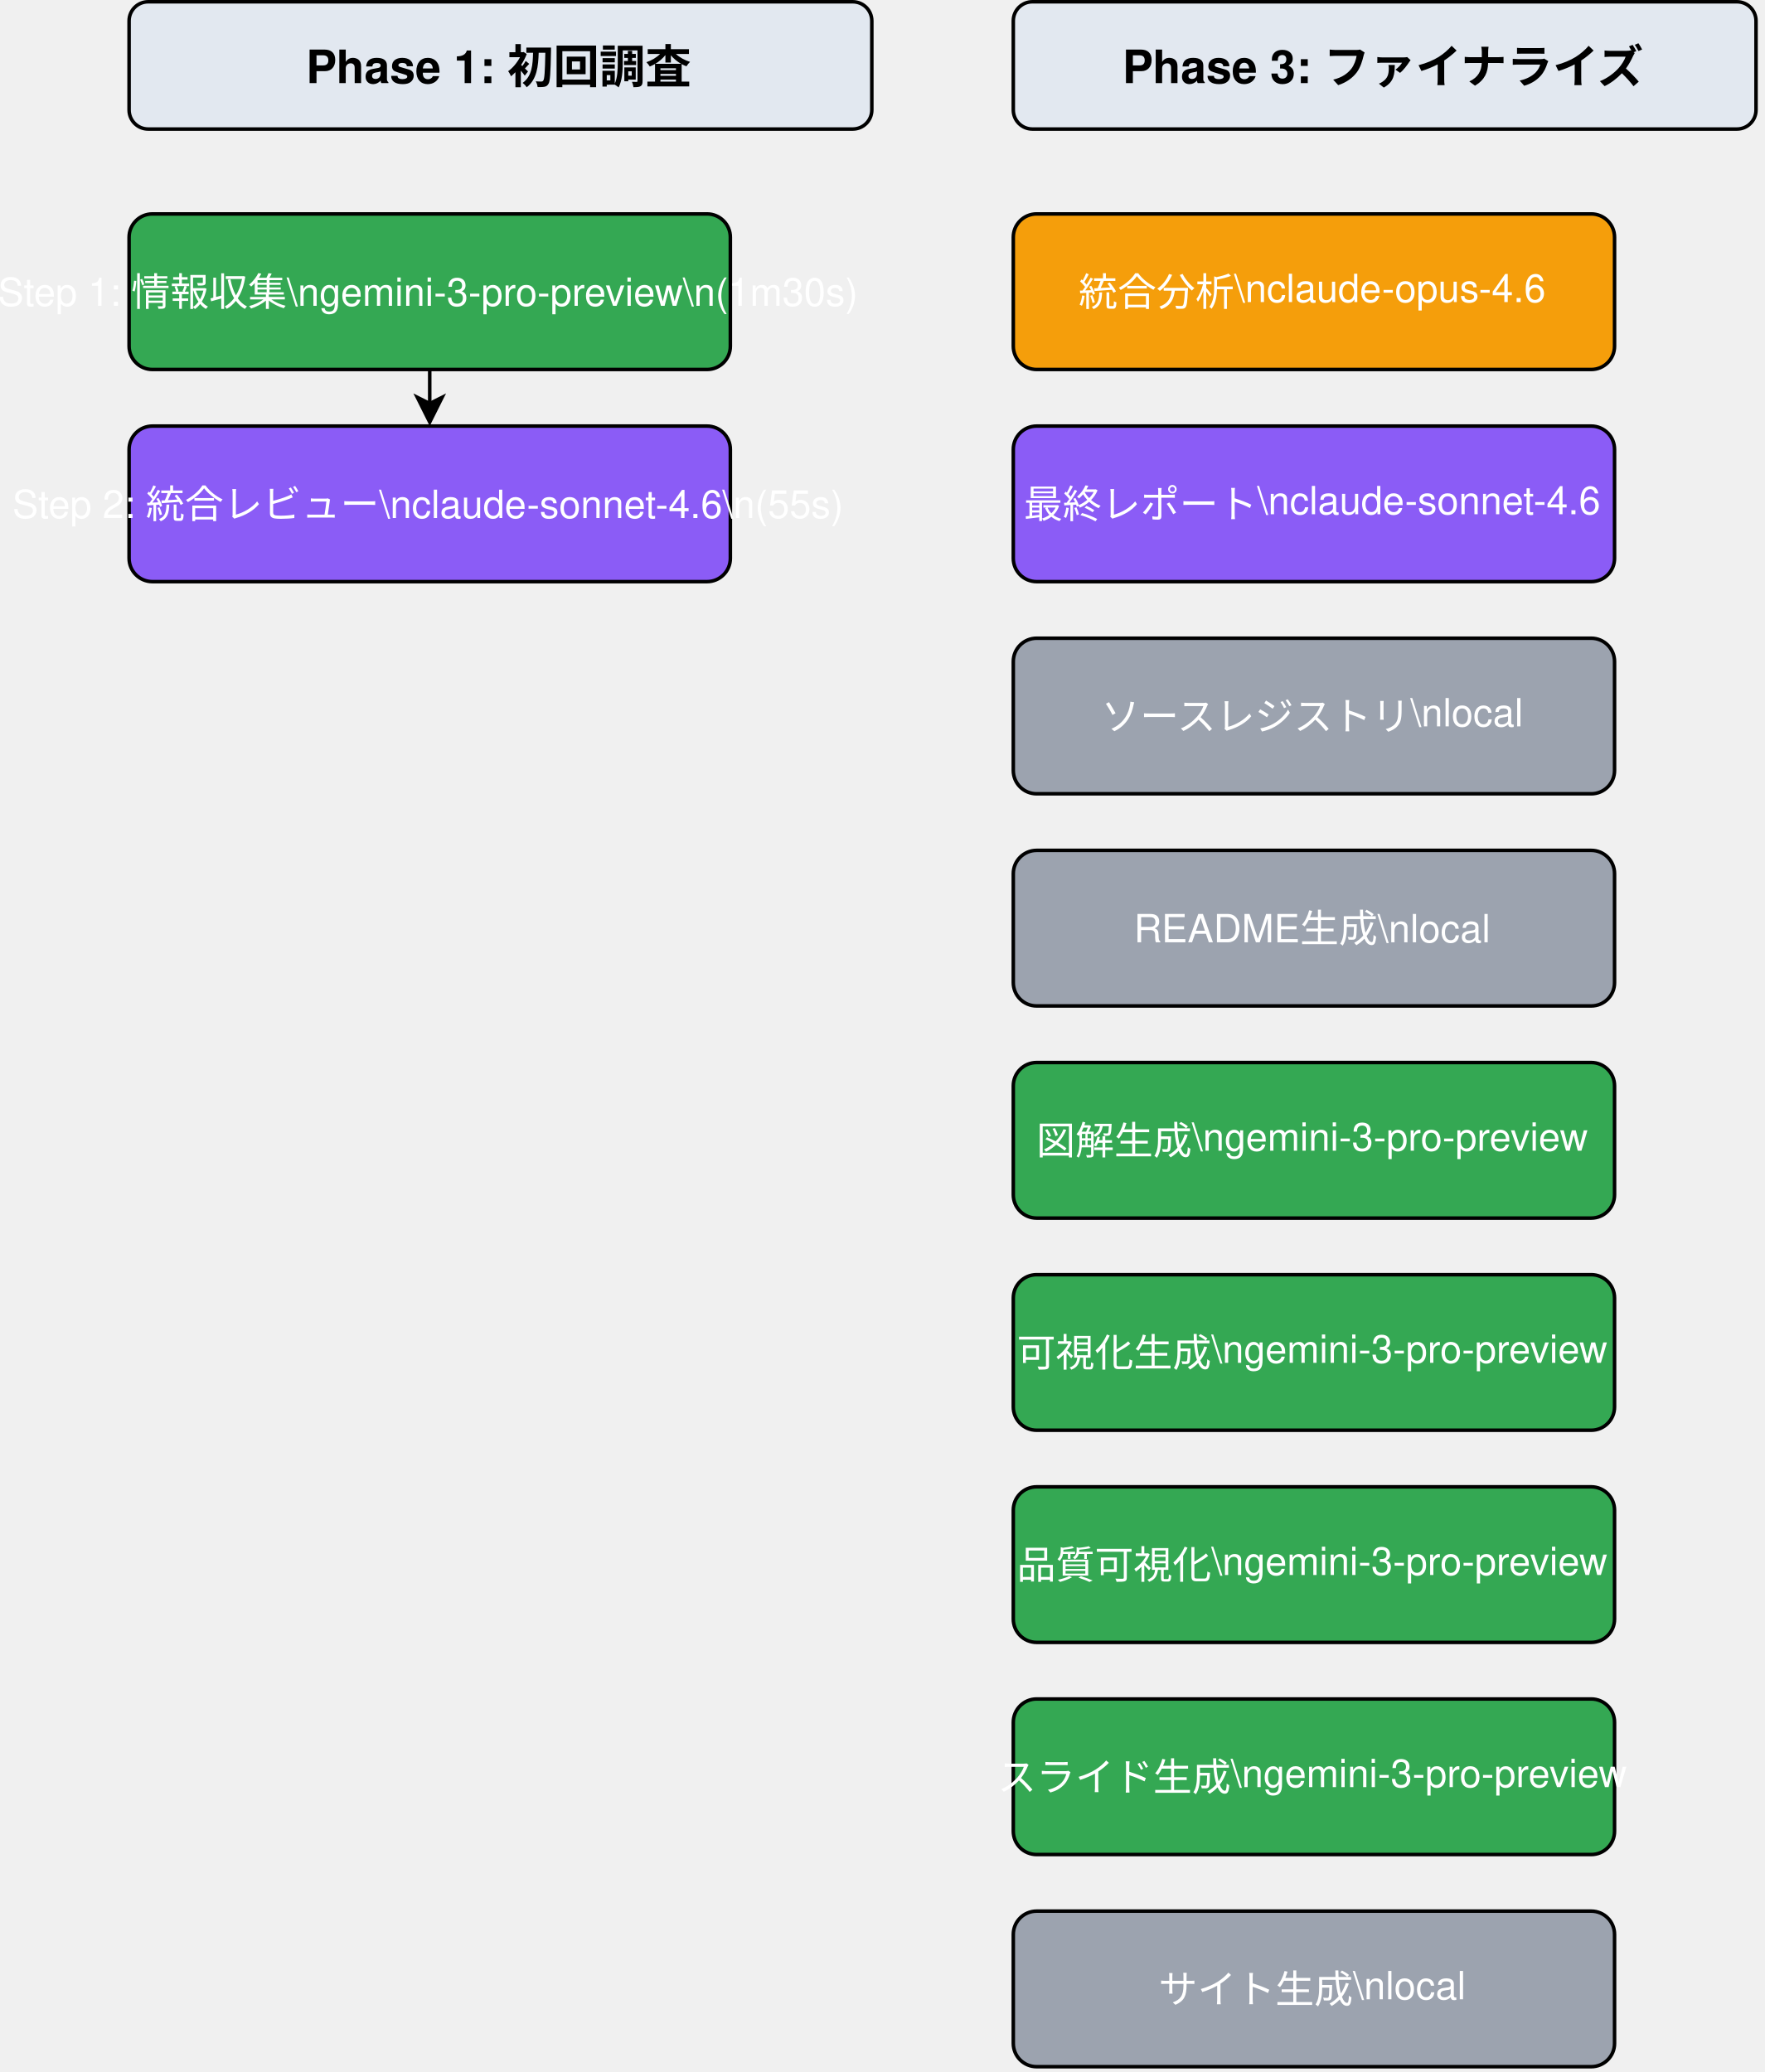
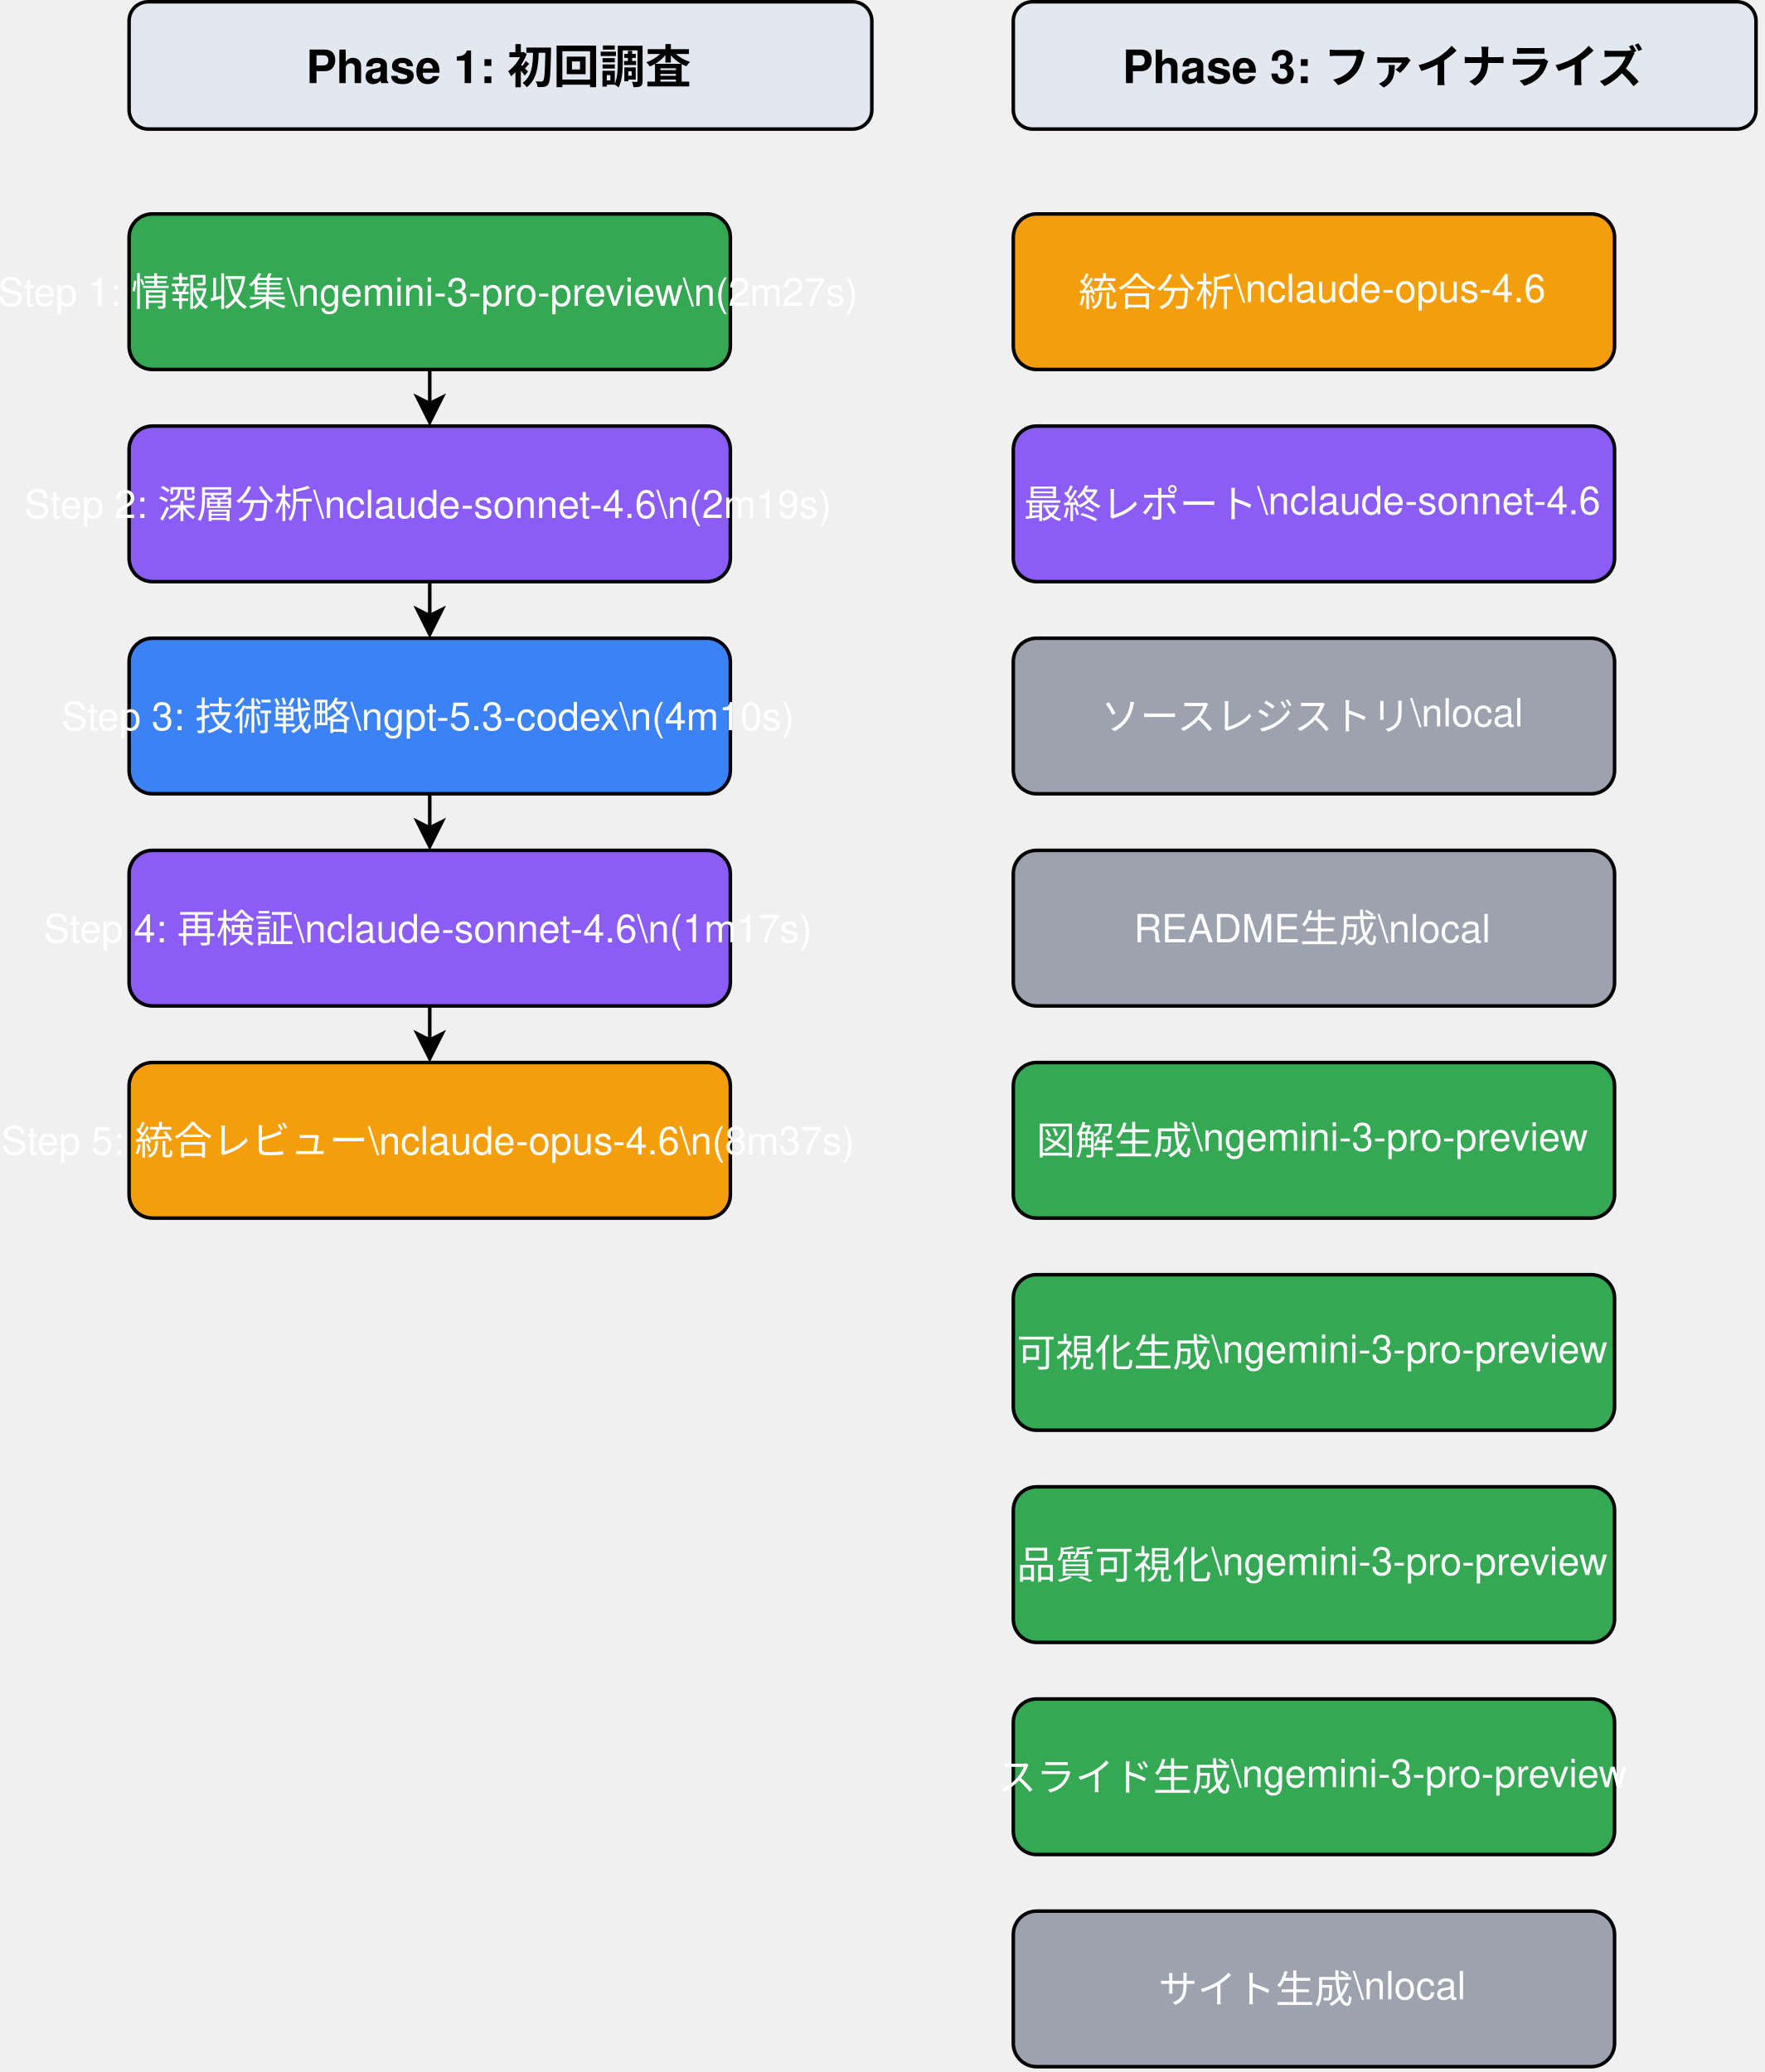
<svg xmlns="http://www.w3.org/2000/svg" style="background: transparent; background-color: transparent; color-scheme: light dark;" version="1.1" width="499px" height="586px" viewBox="0 0 499 586">
  <defs />
  <g>
    <g data-cell-id="0">
      <g data-cell-id="1">
        <g data-cell-id="10">
          <g transform="translate(0.5,0.5)">
            <rect x="36" y="0" width="210" height="36" rx="5.4" ry="5.4" fill="#e2e8f0" stroke="#000000" pointer-events="all" style="fill: light-dark(rgb(226, 232, 240), rgb(34, 39, 46)); stroke: light-dark(rgb(0, 0, 0), rgb(255, 255, 255));" />
          </g>
          <g>
            <g fill="#000000" font-family="Helvetica" font-weight="bold" text-anchor="middle" font-size="13px" style="fill: light-dark(rgb(0, 0, 0), rgb(255, 255, 255));">
              <text x="141" y="23.5">Phase 1: 初回調査</text>
            </g>
          </g>
        </g>
        <g data-cell-id="11">
          <g transform="translate(0.5,0.5)">
            <rect x="36" y="60" width="170" height="44" rx="6.6" ry="6.6" fill="#34a853" stroke="#000000" pointer-events="all" style="fill: light-dark(rgb(52, 168, 83), rgb(47, 146, 73)); stroke: light-dark(rgb(0, 0, 0), rgb(255, 255, 255));" />
          </g>
          <g>
            <g fill="#ffffff" font-family="Helvetica" text-anchor="middle" font-size="11px" style="fill: light-dark(rgb(255, 255, 255), rgb(18, 18, 18));">
-               <text x="121" y="86.5">Step 1: 情報収集\ngemini-3-pro-preview\n(1m30s)</text>
+               <text x="121" y="86.5">Step 1: 情報収集\ngemini-3-pro-preview\n(2m27s)</text>
            </g>
          </g>
        </g>
        <g data-cell-id="12">
          <g transform="translate(0.5,0.5)">
            <rect x="36" y="120" width="170" height="44" rx="6.6" ry="6.6" fill="#8b5cf6" stroke="#000000" pointer-events="all" style="fill: light-dark(rgb(139, 92, 246), rgb(162, 122, 254)); stroke: light-dark(rgb(0, 0, 0), rgb(255, 255, 255));" />
          </g>
          <g>
            <g fill="#ffffff" font-family="Helvetica" text-anchor="middle" font-size="11px" style="fill: light-dark(rgb(255, 255, 255), rgb(18, 18, 18));">
-               <text x="121" y="146.5">Step 2: 統合レビュー\nclaude-sonnet-4.6\n(55s)</text>
+               <text x="121" y="146.5">Step 2: 深層分析\nclaude-sonnet-4.6\n(2m19s)</text>
            </g>
          </g>
        </g>
        <g data-cell-id="13">
+           <g transform="translate(0.5,0.5)">
+             <rect x="36" y="180" width="170" height="44" rx="6.6" ry="6.6" fill="#3b82f6" stroke="#000000" pointer-events="all" style="fill: light-dark(rgb(59, 130, 246), rgb(76, 137, 236)); stroke: light-dark(rgb(0, 0, 0), rgb(255, 255, 255));" />
+           </g>
+           <g>
+             <g fill="#ffffff" font-family="Helvetica" text-anchor="middle" font-size="11px" style="fill: light-dark(rgb(255, 255, 255), rgb(18, 18, 18));">
+               <text x="121" y="206.5">Step 3: 技術戦略\ngpt-5.3-codex\n(4m10s)</text>
+             </g>
+           </g>
+         </g>
+         <g data-cell-id="14">
+           <g transform="translate(0.5,0.5)">
+             <rect x="36" y="240" width="170" height="44" rx="6.6" ry="6.6" fill="#8b5cf6" stroke="#000000" pointer-events="all" style="fill: light-dark(rgb(139, 92, 246), rgb(162, 122, 254)); stroke: light-dark(rgb(0, 0, 0), rgb(255, 255, 255));" />
+           </g>
+           <g>
+             <g fill="#ffffff" font-family="Helvetica" text-anchor="middle" font-size="11px" style="fill: light-dark(rgb(255, 255, 255), rgb(18, 18, 18));">
+               <text x="121" y="266.5">Step 4: 再検証\nclaude-sonnet-4.6\n(1m17s)</text>
+             </g>
+           </g>
+         </g>
+         <g data-cell-id="15">
+           <g transform="translate(0.5,0.5)">
+             <rect x="36" y="300" width="170" height="44" rx="6.6" ry="6.6" fill="#f59e0b" stroke="#000000" pointer-events="all" style="fill: light-dark(rgb(245, 158, 11), rgb(162, 87, 0)); stroke: light-dark(rgb(0, 0, 0), rgb(255, 255, 255));" />
+           </g>
+           <g>
+             <g fill="#ffffff" font-family="Helvetica" text-anchor="middle" font-size="11px" style="fill: light-dark(rgb(255, 255, 255), rgb(18, 18, 18));">
+               <text x="121" y="326.5">Step 5: 統合レビュー\nclaude-opus-4.6\n(8m37s)</text>
+             </g>
+           </g>
+         </g>
+         <g data-cell-id="16">
          <g transform="translate(0.5,0.5)">
            <rect x="286" y="0" width="210" height="36" rx="5.4" ry="5.4" fill="#e2e8f0" stroke="#000000" pointer-events="all" style="fill: light-dark(rgb(226, 232, 240), rgb(34, 39, 46)); stroke: light-dark(rgb(0, 0, 0), rgb(255, 255, 255));" />
          </g>
          <g>
            <g fill="#000000" font-family="Helvetica" font-weight="bold" text-anchor="middle" font-size="13px" style="fill: light-dark(rgb(0, 0, 0), rgb(255, 255, 255));">
              <text x="391" y="23.5">Phase 3: ファイナライズ</text>
            </g>
          </g>
        </g>
-         <g data-cell-id="14">
+         <g data-cell-id="17">
          <g transform="translate(0.5,0.5)">
            <rect x="286" y="60" width="170" height="44" rx="6.6" ry="6.6" fill="#f59e0b" stroke="#000000" pointer-events="all" style="fill: light-dark(rgb(245, 158, 11), rgb(162, 87, 0)); stroke: light-dark(rgb(0, 0, 0), rgb(255, 255, 255));" />
          </g>
          <g>
            <g fill="#ffffff" font-family="Helvetica" text-anchor="middle" font-size="11px" style="fill: light-dark(rgb(255, 255, 255), rgb(18, 18, 18));">
              <text x="371" y="86.5">統合分析\nclaude-opus-4.6</text>
            </g>
          </g>
        </g>
-         <g data-cell-id="15">
+         <g data-cell-id="18">
          <g transform="translate(0.5,0.5)">
            <rect x="286" y="120" width="170" height="44" rx="6.6" ry="6.6" fill="#8b5cf6" stroke="#000000" pointer-events="all" style="fill: light-dark(rgb(139, 92, 246), rgb(162, 122, 254)); stroke: light-dark(rgb(0, 0, 0), rgb(255, 255, 255));" />
          </g>
          <g>
            <g fill="#ffffff" font-family="Helvetica" text-anchor="middle" font-size="11px" style="fill: light-dark(rgb(255, 255, 255), rgb(18, 18, 18));">
              <text x="371" y="146.5">最終レポート\nclaude-sonnet-4.6</text>
            </g>
          </g>
        </g>
-         <g data-cell-id="16">
+         <g data-cell-id="19">
          <g transform="translate(0.5,0.5)">
            <rect x="286" y="180" width="170" height="44" rx="6.6" ry="6.6" fill="#9ca3af" stroke="#000000" pointer-events="all" style="fill: light-dark(rgb(156, 163, 175), rgb(92, 98, 108)); stroke: light-dark(rgb(0, 0, 0), rgb(255, 255, 255));" />
          </g>
          <g>
            <g fill="#ffffff" font-family="Helvetica" text-anchor="middle" font-size="11px" style="fill: light-dark(rgb(255, 255, 255), rgb(18, 18, 18));">
              <text x="371" y="206.5">ソースレジストリ\nlocal</text>
            </g>
          </g>
        </g>
-         <g data-cell-id="17">
+         <g data-cell-id="20">
          <g transform="translate(0.5,0.5)">
            <rect x="286" y="240" width="170" height="44" rx="6.6" ry="6.6" fill="#9ca3af" stroke="#000000" pointer-events="all" style="fill: light-dark(rgb(156, 163, 175), rgb(92, 98, 108)); stroke: light-dark(rgb(0, 0, 0), rgb(255, 255, 255));" />
          </g>
          <g>
            <g fill="#ffffff" font-family="Helvetica" text-anchor="middle" font-size="11px" style="fill: light-dark(rgb(255, 255, 255), rgb(18, 18, 18));">
              <text x="371" y="266.5">README生成\nlocal</text>
            </g>
          </g>
        </g>
-         <g data-cell-id="18">
+         <g data-cell-id="21">
          <g transform="translate(0.5,0.5)">
            <rect x="286" y="300" width="170" height="44" rx="6.6" ry="6.6" fill="#34a853" stroke="#000000" pointer-events="all" style="fill: light-dark(rgb(52, 168, 83), rgb(47, 146, 73)); stroke: light-dark(rgb(0, 0, 0), rgb(255, 255, 255));" />
          </g>
          <g>
            <g fill="#ffffff" font-family="Helvetica" text-anchor="middle" font-size="11px" style="fill: light-dark(rgb(255, 255, 255), rgb(18, 18, 18));">
              <text x="371" y="326.5">図解生成\ngemini-3-pro-preview</text>
            </g>
          </g>
        </g>
-         <g data-cell-id="19">
+         <g data-cell-id="22">
          <g transform="translate(0.5,0.5)">
            <rect x="286" y="360" width="170" height="44" rx="6.6" ry="6.6" fill="#34a853" stroke="#000000" pointer-events="all" style="fill: light-dark(rgb(52, 168, 83), rgb(47, 146, 73)); stroke: light-dark(rgb(0, 0, 0), rgb(255, 255, 255));" />
          </g>
          <g>
            <g fill="#ffffff" font-family="Helvetica" text-anchor="middle" font-size="11px" style="fill: light-dark(rgb(255, 255, 255), rgb(18, 18, 18));">
              <text x="371" y="386.5">可視化生成\ngemini-3-pro-preview</text>
            </g>
          </g>
        </g>
-         <g data-cell-id="20">
+         <g data-cell-id="23">
          <g transform="translate(0.5,0.5)">
            <rect x="286" y="420" width="170" height="44" rx="6.6" ry="6.6" fill="#34a853" stroke="#000000" pointer-events="all" style="fill: light-dark(rgb(52, 168, 83), rgb(47, 146, 73)); stroke: light-dark(rgb(0, 0, 0), rgb(255, 255, 255));" />
          </g>
          <g>
            <g fill="#ffffff" font-family="Helvetica" text-anchor="middle" font-size="11px" style="fill: light-dark(rgb(255, 255, 255), rgb(18, 18, 18));">
              <text x="371" y="446.5">品質可視化\ngemini-3-pro-preview</text>
            </g>
          </g>
        </g>
-         <g data-cell-id="21">
+         <g data-cell-id="24">
          <g transform="translate(0.5,0.5)">
            <rect x="286" y="480" width="170" height="44" rx="6.6" ry="6.6" fill="#34a853" stroke="#000000" pointer-events="all" style="fill: light-dark(rgb(52, 168, 83), rgb(47, 146, 73)); stroke: light-dark(rgb(0, 0, 0), rgb(255, 255, 255));" />
          </g>
          <g>
            <g fill="#ffffff" font-family="Helvetica" text-anchor="middle" font-size="11px" style="fill: light-dark(rgb(255, 255, 255), rgb(18, 18, 18));">
              <text x="371" y="506.5">スライド生成\ngemini-3-pro-preview</text>
            </g>
          </g>
        </g>
-         <g data-cell-id="22">
+         <g data-cell-id="25">
          <g transform="translate(0.5,0.5)">
            <rect x="286" y="540" width="170" height="44" rx="6.6" ry="6.6" fill="#9ca3af" stroke="#000000" pointer-events="all" style="fill: light-dark(rgb(156, 163, 175), rgb(92, 98, 108)); stroke: light-dark(rgb(0, 0, 0), rgb(255, 255, 255));" />
          </g>
          <g>
            <g fill="#ffffff" font-family="Helvetica" text-anchor="middle" font-size="11px" style="fill: light-dark(rgb(255, 255, 255), rgb(18, 18, 18));">
              <text x="371" y="566.5">サイト生成\nlocal</text>
            </g>
          </g>
        </g>
        <g data-cell-id="1012">
          <g transform="translate(0.5,0.5)">
            <path d="M 121 104 L 121 109 Q 121 114 121 112 L 121 111 Q 121 110 121 111.82 L 121 113.63" fill="none" stroke="#000000" stroke-miterlimit="10" pointer-events="stroke" style="stroke: light-dark(rgb(0, 0, 0), rgb(255, 255, 255));" />
            <path d="M 121 118.88 L 117.5 111.88 L 121 113.63 L 124.5 111.88 Z" fill="#000000" stroke="#000000" stroke-miterlimit="10" pointer-events="all" style="fill: light-dark(rgb(0, 0, 0), rgb(255, 255, 255)); stroke: light-dark(rgb(0, 0, 0), rgb(255, 255, 255));" />
          </g>
        </g>
+         <g data-cell-id="1013">
+           <g transform="translate(0.5,0.5)">
+             <path d="M 121 164 L 121 169 Q 121 174 121 172 L 121 171 Q 121 170 121 171.82 L 121 173.63" fill="none" stroke="#000000" stroke-miterlimit="10" pointer-events="stroke" style="stroke: light-dark(rgb(0, 0, 0), rgb(255, 255, 255));" />
+             <path d="M 121 178.88 L 117.5 171.88 L 121 173.63 L 124.5 171.88 Z" fill="#000000" stroke="#000000" stroke-miterlimit="10" pointer-events="all" style="fill: light-dark(rgb(0, 0, 0), rgb(255, 255, 255)); stroke: light-dark(rgb(0, 0, 0), rgb(255, 255, 255));" />
+           </g>
+         </g>
+         <g data-cell-id="1014">
+           <g transform="translate(0.5,0.5)">
+             <path d="M 121 224 L 121 229 Q 121 234 121 232 L 121 231 Q 121 230 121 231.82 L 121 233.63" fill="none" stroke="#000000" stroke-miterlimit="10" pointer-events="stroke" style="stroke: light-dark(rgb(0, 0, 0), rgb(255, 255, 255));" />
+             <path d="M 121 238.88 L 117.5 231.88 L 121 233.63 L 124.5 231.88 Z" fill="#000000" stroke="#000000" stroke-miterlimit="10" pointer-events="all" style="fill: light-dark(rgb(0, 0, 0), rgb(255, 255, 255)); stroke: light-dark(rgb(0, 0, 0), rgb(255, 255, 255));" />
+           </g>
+         </g>
+         <g data-cell-id="1015">
+           <g transform="translate(0.5,0.5)">
+             <path d="M 121 284 L 121 289 Q 121 294 121 292 L 121 291 Q 121 290 121 291.82 L 121 293.63" fill="none" stroke="#000000" stroke-miterlimit="10" pointer-events="stroke" style="stroke: light-dark(rgb(0, 0, 0), rgb(255, 255, 255));" />
+             <path d="M 121 298.88 L 117.5 291.88 L 121 293.63 L 124.5 291.88 Z" fill="#000000" stroke="#000000" stroke-miterlimit="10" pointer-events="all" style="fill: light-dark(rgb(0, 0, 0), rgb(255, 255, 255)); stroke: light-dark(rgb(0, 0, 0), rgb(255, 255, 255));" />
+           </g>
+         </g>
      </g>
    </g>
  </g>
</svg>
